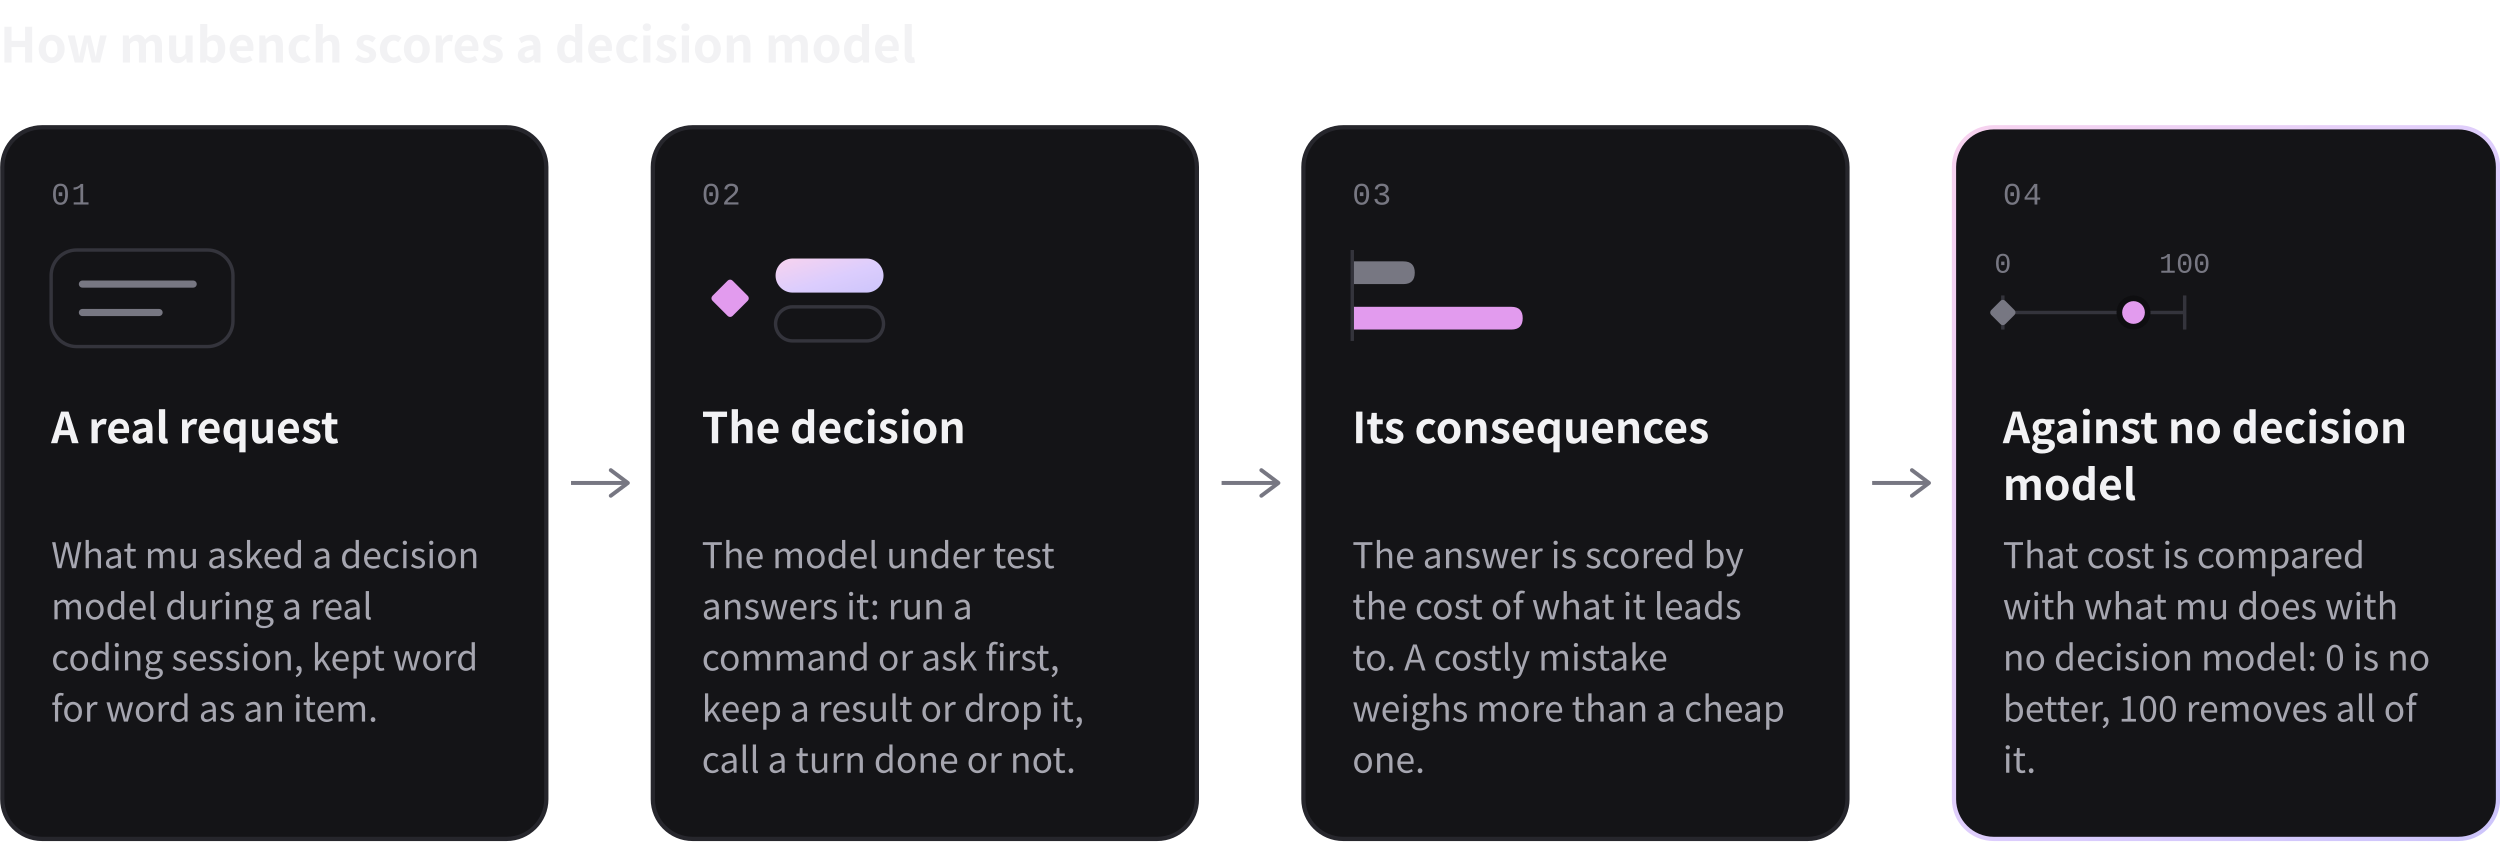
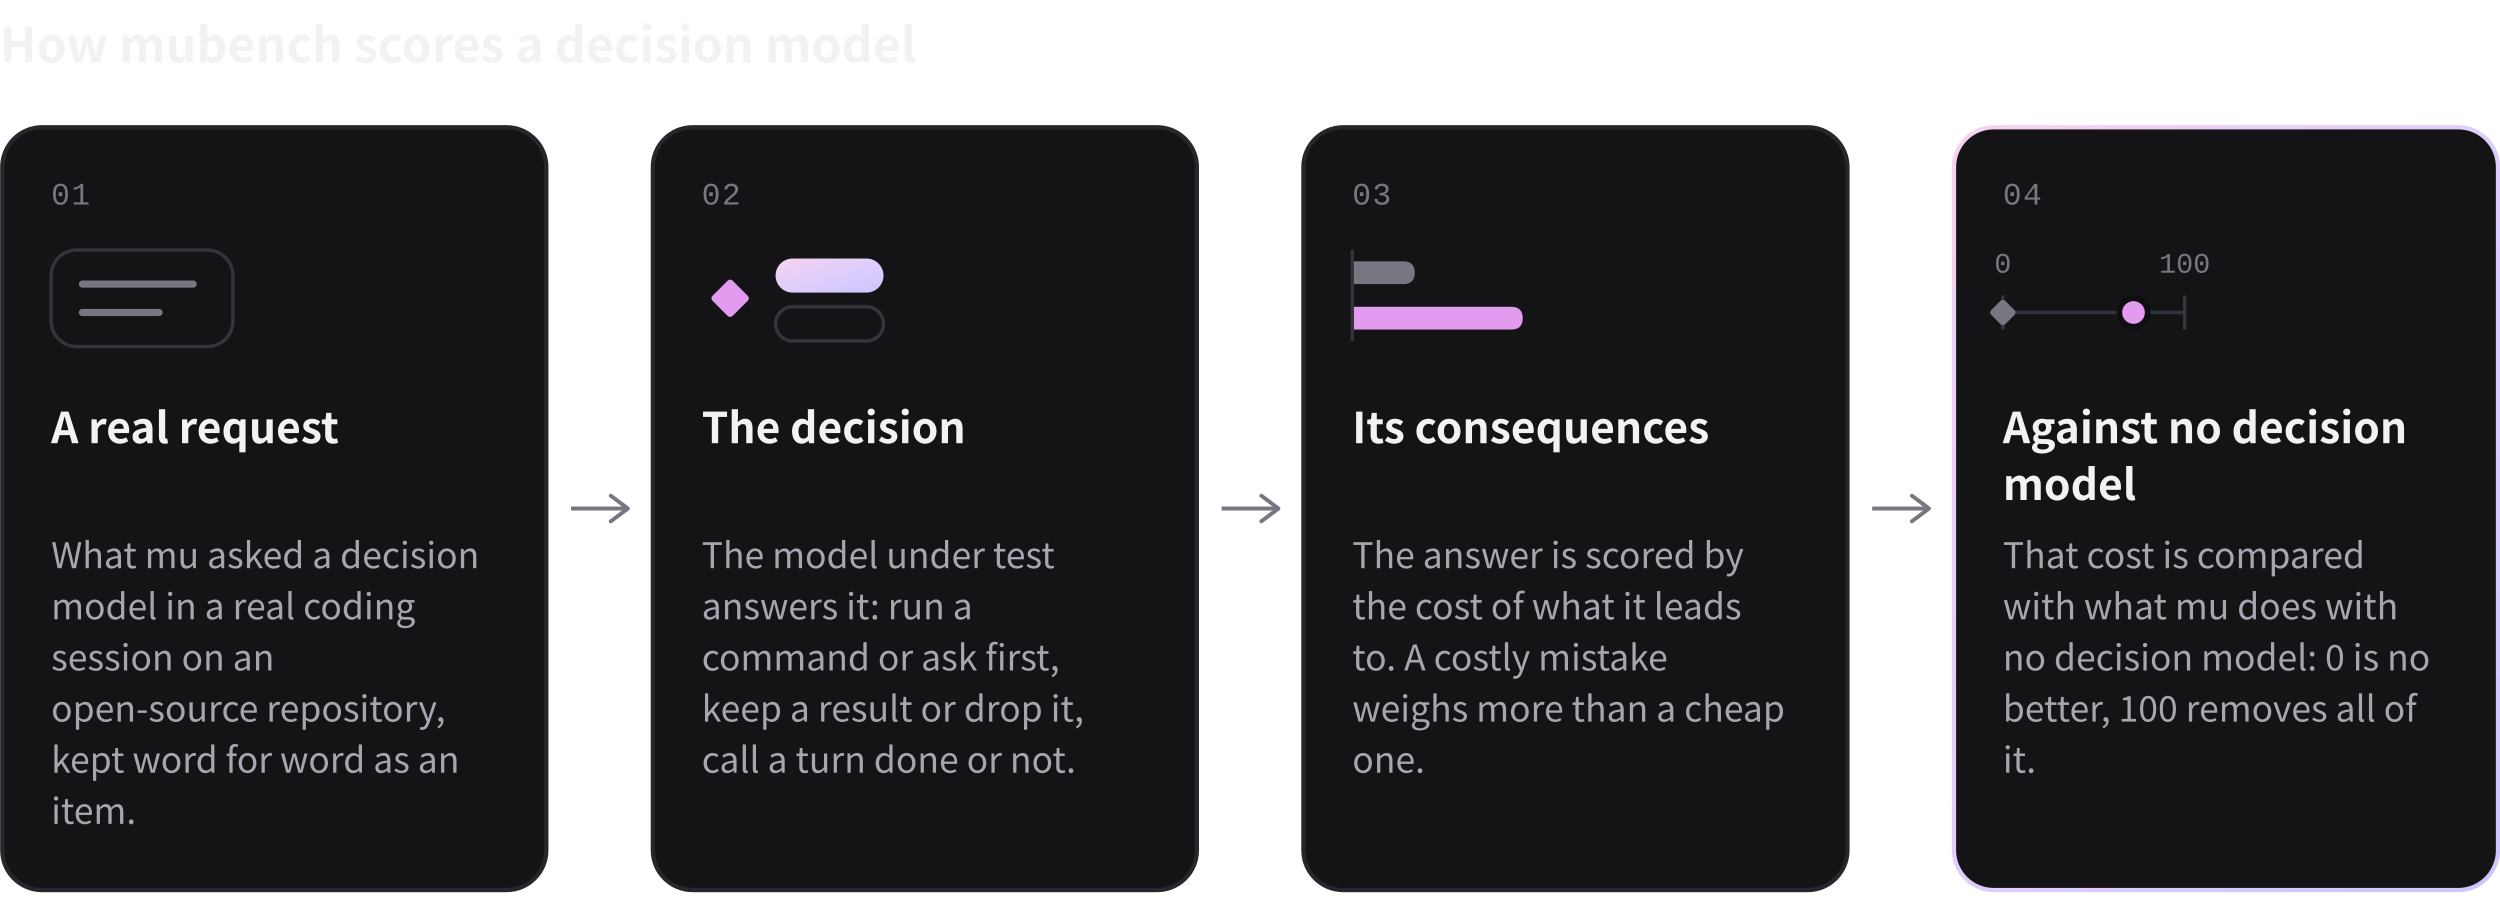
- <svg xmlns="http://www.w3.org/2000/svg" width="880" height="300" viewBox="0 0 880 300" role="img" aria-labelledby="t d" font-family="-apple-system, BlinkMacSystemFont, &quot;Segoe UI&quot;, &quot;PingFang SC&quot;, &quot;Hiragino Sans GB&quot;, &quot;Noto Sans CJK SC&quot;, &quot;Noto Sans SC&quot;, &quot;Microsoft YaHei&quot;, &quot;Helvetica Neue&quot;, Arial, sans-serif">
+ <svg xmlns="http://www.w3.org/2000/svg" width="880" height="318" viewBox="0 0 880 318" role="img" aria-labelledby="t d" font-family="-apple-system, BlinkMacSystemFont, &quot;Segoe UI&quot;, &quot;PingFang SC&quot;, &quot;Hiragino Sans GB&quot;, &quot;Noto Sans CJK SC&quot;, &quot;Noto Sans SC&quot;, &quot;Microsoft YaHei&quot;, &quot;Helvetica Neue&quot;, Arial, sans-serif">
  <defs>
    <linearGradient id="accent-dark" x1="0" y1="0" x2="1" y2="1">
      <stop offset="0" stop-color="#f8d3ef" />
      <stop offset="0.55" stop-color="#dccdfd" />
      <stop offset="1" stop-color="#cdc5fb" />
    </linearGradient>
  </defs>
  <text x="0" y="22" font-size="17" font-weight="650" fill="#f2f2f4">How mubench scores a decision model</text>
-   <rect x="0.8" y="44.8" width="191.5" height="250.5" rx="14" fill="#141417" stroke="#26262c" stroke-width="1.5" />
+   <rect x="0.8" y="44.8" width="191.5" height="268.5" rx="14" fill="#141417" stroke="#26262c" stroke-width="1.5" />
  <text x="18" y="72" font-size="11" font-family="&quot;SF Mono&quot;, SFMono-Regular, ui-monospace, Menlo, Consolas, &quot;Liberation Mono&quot;, monospace" letter-spacing="0.5" fill="#777782">01</text>
  <rect x="18" y="88" width="64" height="34" rx="9" fill="none" stroke="#34343c" stroke-width="1.2" />
  <line x1="29" y1="100" x2="68" y2="100" stroke="#777782" stroke-width="2.5" stroke-linecap="round" />
  <line x1="29" y1="110" x2="56" y2="110" stroke="#777782" stroke-width="2.5" stroke-linecap="round" />
  <text x="18" y="156" font-size="15" font-weight="650" fill="#f2f2f4">A real request</text>
  <text x="18" y="200" font-size="12.5" fill="#a6a6b0">What mu asked a decision</text>
-   <text x="18" y="218" font-size="12.5" fill="#a6a6b0">model during a real</text>
-   <text x="18" y="236" font-size="12.5" fill="#a6a6b0">coding session, kept word</text>
-   <text x="18" y="254" font-size="12.5" fill="#a6a6b0">for word as an item.</text>
-   <line x1="201" y1="170" x2="221" y2="170" stroke="#777782" stroke-width="1.4" />
-   <path d="M215,165.5 L221,170 L215,174.5" fill="none" stroke="#777782" stroke-width="1.4" stroke-linecap="round" stroke-linejoin="round" />
-   <rect x="229.8" y="44.8" width="191.5" height="250.5" rx="14" fill="#141417" stroke="#26262c" stroke-width="1.5" />
+   <text x="18" y="218" font-size="12.5" fill="#a6a6b0">model in a real coding</text>
+   <text x="18" y="236" font-size="12.5" fill="#a6a6b0">session on an</text>
+   <text x="18" y="254" font-size="12.5" fill="#a6a6b0">open-source repository,</text>
+   <text x="18" y="272" font-size="12.5" fill="#a6a6b0">kept word for word as an</text>
+   <text x="18" y="290" font-size="12.5" fill="#a6a6b0">item.</text>
+   <line x1="201" y1="179" x2="221" y2="179" stroke="#777782" stroke-width="1.4" />
+   <path d="M215,174.5 L221,179 L215,183.5" fill="none" stroke="#777782" stroke-width="1.4" stroke-linecap="round" stroke-linejoin="round" />
+   <rect x="229.8" y="44.8" width="191.5" height="268.5" rx="14" fill="#141417" stroke="#26262c" stroke-width="1.5" />
  <text x="247" y="72" font-size="11" font-family="&quot;SF Mono&quot;, SFMono-Regular, ui-monospace, Menlo, Consolas, &quot;Liberation Mono&quot;, monospace" letter-spacing="0.5" fill="#777782">02</text>
  <rect x="252" y="100" width="10" height="10" rx="1.2" fill="#e29bee" transform="rotate(45 257 105)" />
  <rect x="273" y="91" width="38" height="12" rx="6" fill="url(#accent-dark)" />
  <rect x="273" y="108" width="38" height="12" rx="6" fill="none" stroke="#34343c" stroke-width="1.2" />
  <text x="247" y="156" font-size="15" font-weight="650" fill="#f2f2f4">The decision</text>
  <text x="247" y="200" font-size="12.5" fill="#a6a6b0">The model under test</text>
  <text x="247" y="218" font-size="12.5" fill="#a6a6b0">answers it: run a</text>
  <text x="247" y="236" font-size="12.5" fill="#a6a6b0">command or ask first,</text>
  <text x="247" y="254" font-size="12.5" fill="#a6a6b0">keep a result or drop it,</text>
  <text x="247" y="272" font-size="12.5" fill="#a6a6b0">call a turn done or not.</text>
-   <line x1="430" y1="170" x2="450" y2="170" stroke="#777782" stroke-width="1.4" />
-   <path d="M444,165.5 L450,170 L444,174.5" fill="none" stroke="#777782" stroke-width="1.4" stroke-linecap="round" stroke-linejoin="round" />
-   <rect x="458.8" y="44.8" width="191.5" height="250.5" rx="14" fill="#141417" stroke="#26262c" stroke-width="1.5" />
+   <line x1="430" y1="179" x2="450" y2="179" stroke="#777782" stroke-width="1.4" />
+   <path d="M444,174.5 L450,179 L444,183.5" fill="none" stroke="#777782" stroke-width="1.4" stroke-linecap="round" stroke-linejoin="round" />
+   <rect x="458.8" y="44.8" width="191.5" height="268.5" rx="14" fill="#141417" stroke="#26262c" stroke-width="1.5" />
  <text x="476" y="72" font-size="11" font-family="&quot;SF Mono&quot;, SFMono-Regular, ui-monospace, Menlo, Consolas, &quot;Liberation Mono&quot;, monospace" letter-spacing="0.5" fill="#777782">03</text>
  <path d="M476,92 H494 Q498,92 498,96 V96 Q498,100 494,100 H476 Z" fill="#777782" />
  <path d="M476,108 H532 Q536,108 536,112 V112 Q536,116 532,116 H476 Z" fill="#e29bee" />
  <line x1="476" y1="88" x2="476" y2="120" stroke="#34343c" stroke-width="1.2" />
  <text x="476" y="156" font-size="15" font-weight="650" fill="#f2f2f4">Its consequences</text>
  <text x="476" y="200" font-size="12.5" fill="#a6a6b0">The answer is scored by</text>
  <text x="476" y="218" font-size="12.5" fill="#a6a6b0">the cost of what it leads</text>
  <text x="476" y="236" font-size="12.5" fill="#a6a6b0">to. A costly mistake</text>
  <text x="476" y="254" font-size="12.5" fill="#a6a6b0">weighs more than a cheap</text>
  <text x="476" y="272" font-size="12.5" fill="#a6a6b0">one.</text>
-   <line x1="659" y1="170" x2="679" y2="170" stroke="#777782" stroke-width="1.4" />
-   <path d="M673,165.5 L679,170 L673,174.5" fill="none" stroke="#777782" stroke-width="1.4" stroke-linecap="round" stroke-linejoin="round" />
-   <rect x="687.8" y="44.8" width="191.5" height="250.5" rx="14" fill="#141417" stroke="url(#accent-dark)" stroke-width="1.5" />
+   <line x1="659" y1="179" x2="679" y2="179" stroke="#777782" stroke-width="1.4" />
+   <path d="M673,174.5 L679,179 L673,183.5" fill="none" stroke="#777782" stroke-width="1.4" stroke-linecap="round" stroke-linejoin="round" />
+   <rect x="687.8" y="44.8" width="191.5" height="268.5" rx="14" fill="#141417" stroke="url(#accent-dark)" stroke-width="1.5" />
  <text x="705" y="72" font-size="11" font-family="&quot;SF Mono&quot;, SFMono-Regular, ui-monospace, Menlo, Consolas, &quot;Liberation Mono&quot;, monospace" letter-spacing="0.5" fill="#777782">04</text>
  <line x1="705" y1="110" x2="769" y2="110" stroke="#34343c" stroke-width="1.2" />
  <line x1="705" y1="104" x2="705" y2="116" stroke="#34343c" stroke-width="1.2" />
  <line x1="769" y1="104" x2="769" y2="116" stroke="#34343c" stroke-width="1.2" />
  <rect x="701.5" y="106.5" width="7" height="7" rx="1.2" fill="#777782" transform="rotate(45 705 110)" />
  <circle cx="751" cy="110" r="5" fill="#e29bee" stroke="#0e0e10" stroke-width="2" />
  <text x="705" y="96" font-size="10" text-anchor="middle" font-family="&quot;SF Mono&quot;, SFMono-Regular, ui-monospace, Menlo, Consolas, &quot;Liberation Mono&quot;, monospace" fill="#777782">0</text>
  <text x="769" y="96" font-size="10" text-anchor="middle" font-family="&quot;SF Mono&quot;, SFMono-Regular, ui-monospace, Menlo, Consolas, &quot;Liberation Mono&quot;, monospace" fill="#777782">100</text>
  <text x="705" y="156" font-size="15" font-weight="650" fill="#f2f2f4">Against no decision</text>
  <text x="705" y="176" font-size="15" font-weight="650" fill="#f2f2f4">model</text>
  <text x="705" y="200" font-size="12.5" fill="#a6a6b0">That cost is compared</text>
  <text x="705" y="218" font-size="12.5" fill="#a6a6b0">with what mu does with</text>
  <text x="705" y="236" font-size="12.5" fill="#a6a6b0">no decision model: 0 is no</text>
  <text x="705" y="254" font-size="12.5" fill="#a6a6b0">better, 100 removes all of</text>
  <text x="705" y="272" font-size="12.5" fill="#a6a6b0">it.</text>
</svg>
